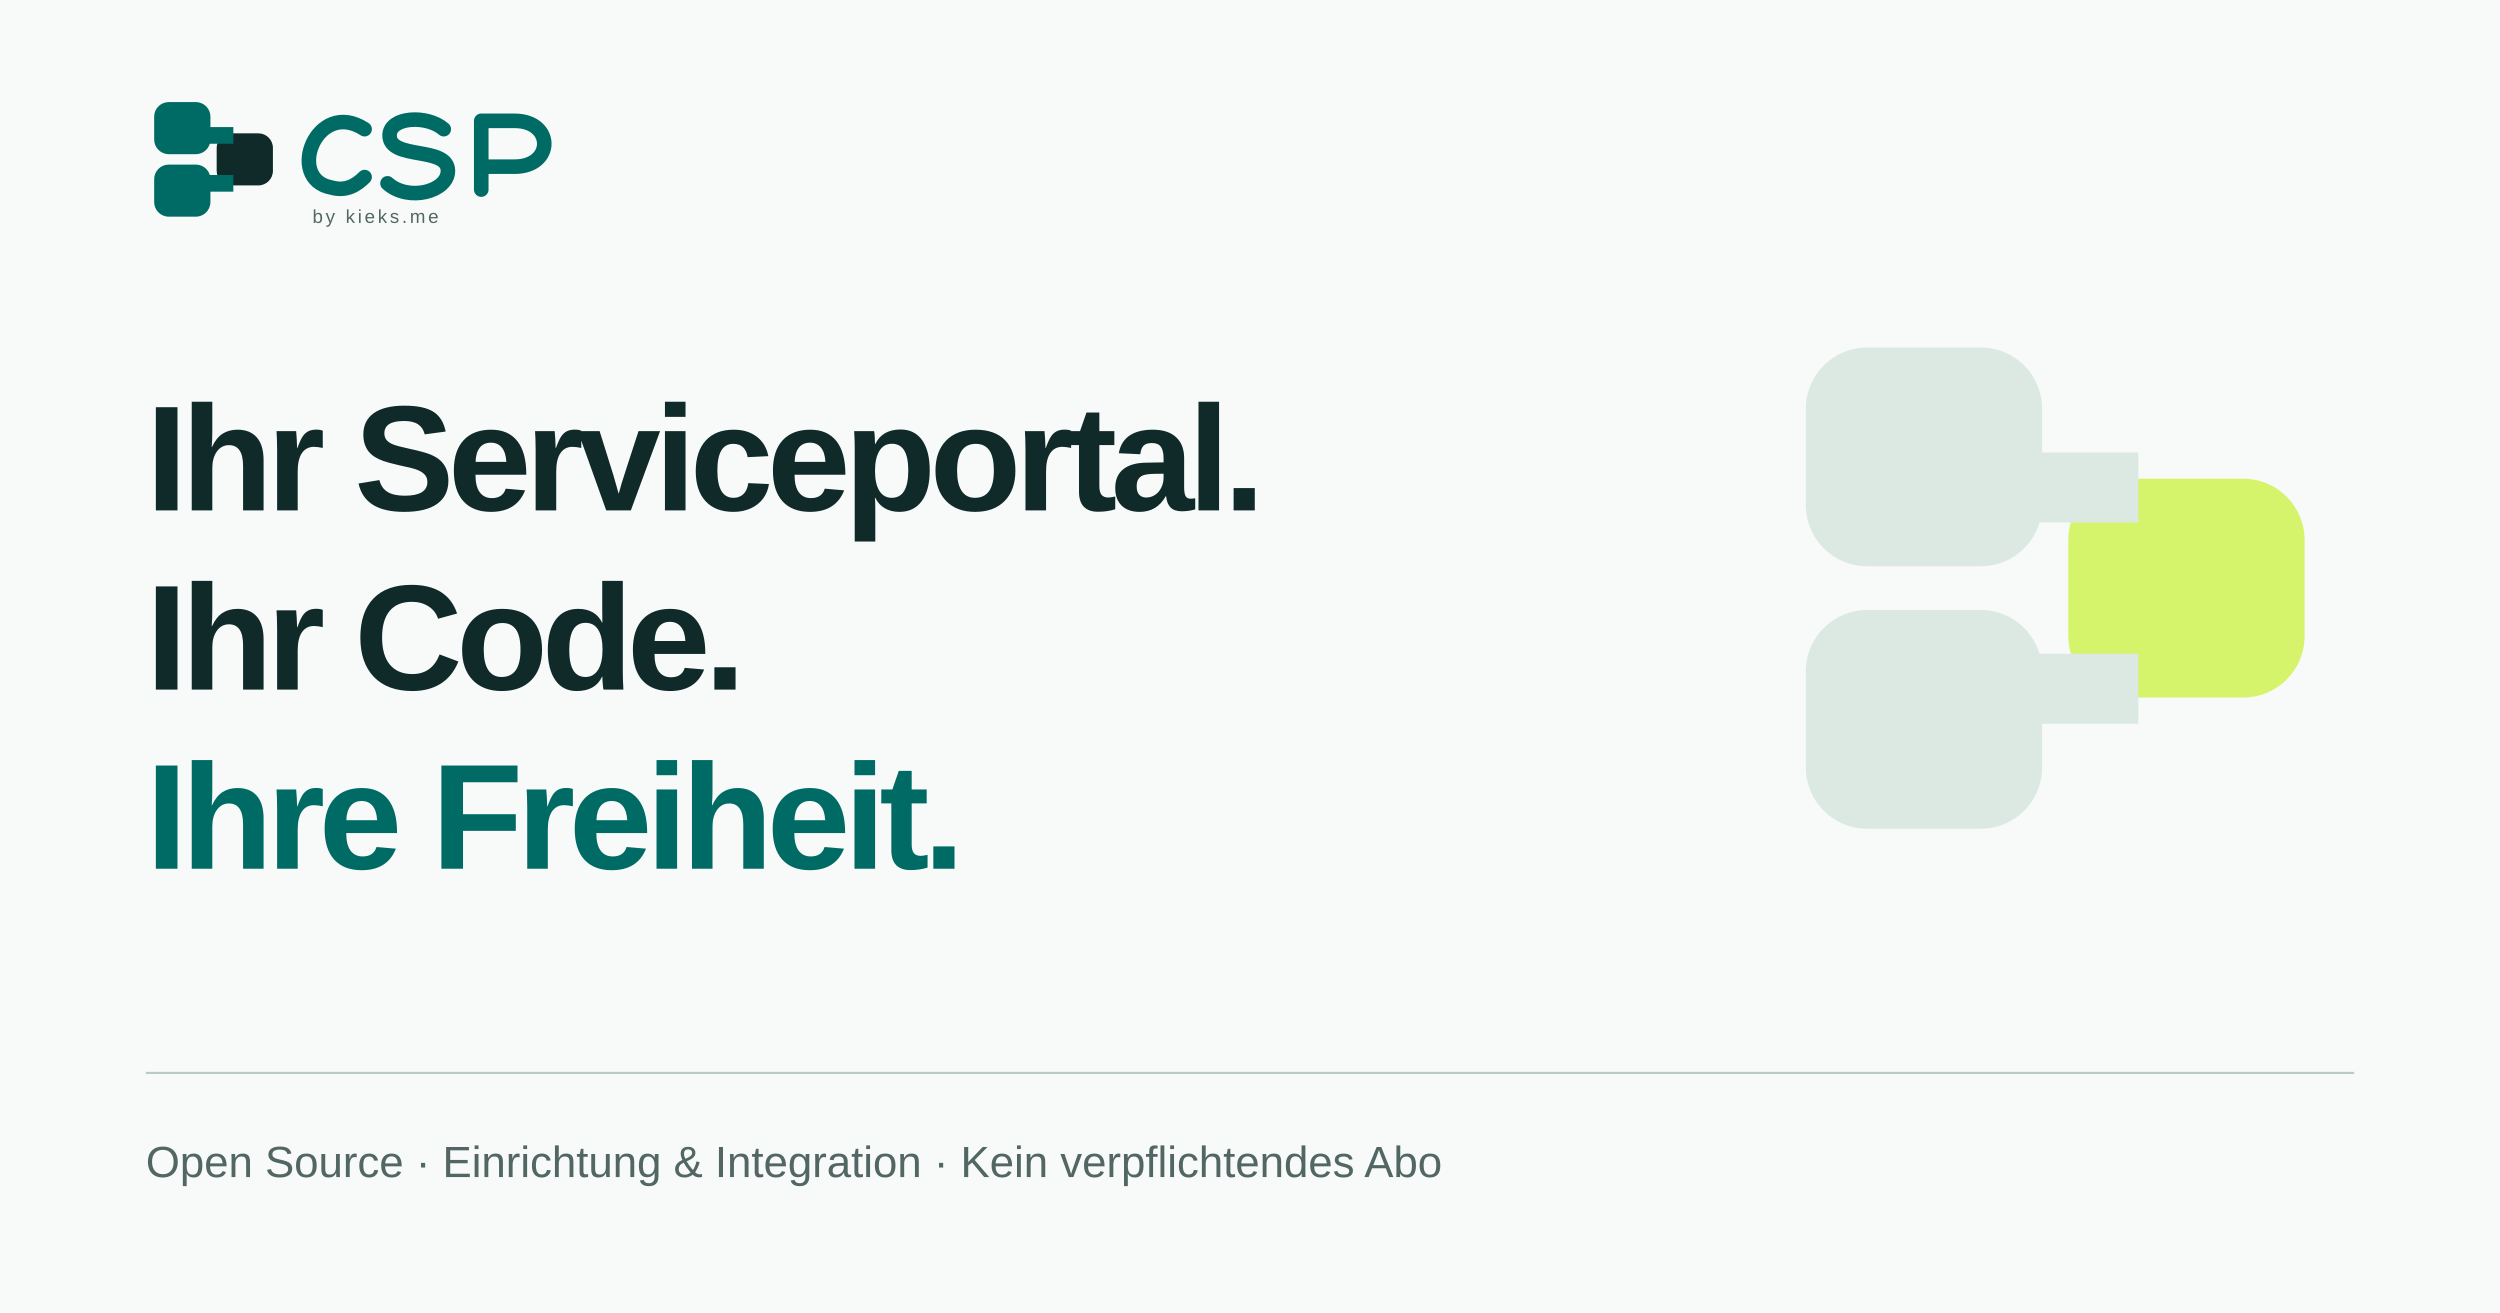
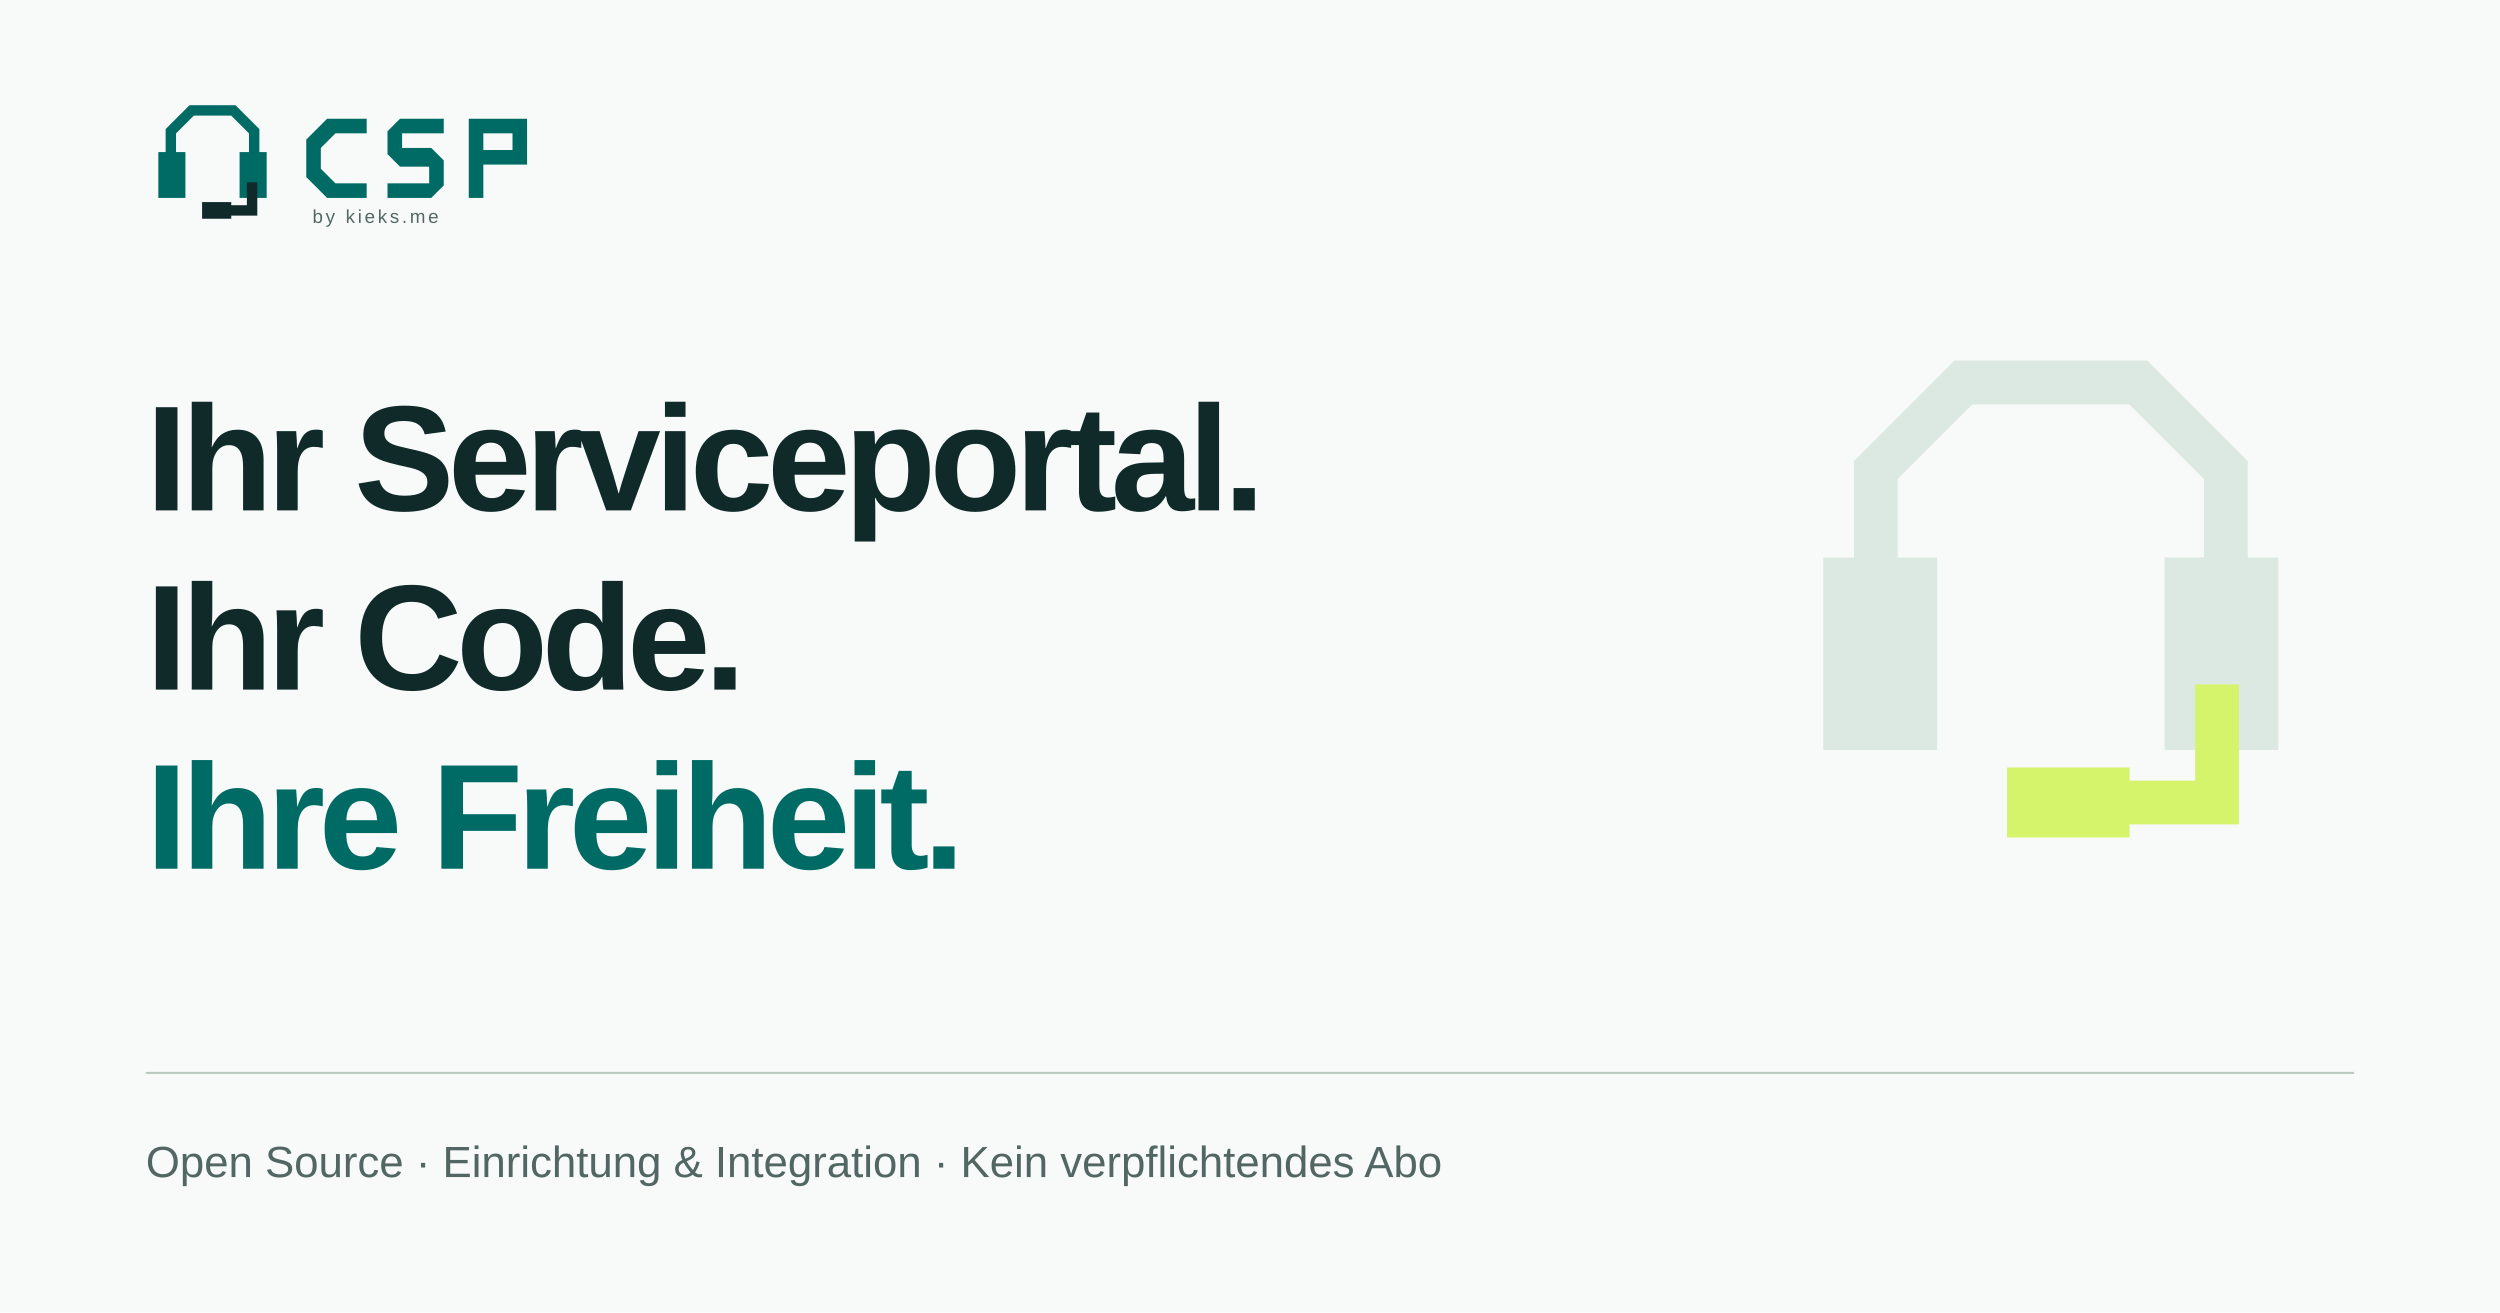
<svg xmlns="http://www.w3.org/2000/svg" width="1200" height="630" viewBox="0 0 1200 630">
  <rect width="1200" height="630" fill="#f7faf9" />
  <g transform="translate(70 45)">
+     <g>
+       <path d="M12 35V18L22 8H42L52 18V35" fill="none" stroke="#006b64" stroke-width="5" stroke-linecap="square" stroke-linejoin="miter" />
+       <path d="M6 28h13v22H6zM45 28h13v22H45z" fill="#006b64" />
+       <path d="M51 45v11H36" fill="none" stroke="#102a2a" stroke-width="5" stroke-linecap="square" />
+       <path d="M27 52h14v8H27z" fill="#102a2a" />
+     </g>
    <g fill="#006b64">
-       <rect x="4" y="4" width="27" height="25" rx="7" />
-       <rect x="4" y="34" width="27" height="25" rx="7" />
-       <rect x="34" y="19" width="27" height="25" rx="7" fill="#102a2a" />
-       <path d="M22 16h20v8H22zM22 39h20v8H22z" />
-     </g>
-     <g fill="none" stroke="#006b64" stroke-width="7" stroke-linejoin="round" stroke-linecap="round">
-       <path d="M105 17c-23-15-38 24-16 28 7 2 12-1 16-5" />
-       <path d="M143 17c-8-7-26-6-26 3 0 12 28 5 28 17 0 10-19 15-29 6" />
-       <path d="M161 46V13h16c19 0 19 22 0 22h-16" />
+       <path d="M106 12H87L77 22V40L87 50H106V43H91L84 36V26L91 19H106Z" />
+       <path d="M143 12H122L116 18V29L122 35H136V43H116V50H137L143 44V32L137 26H123V19H143Z" />
+       <path fill-rule="evenodd" d="M155 50V12H183V34H162V50ZM162 19V27H176V19Z" />
    </g>
    <text x="80" y="62" fill="#526763" font-family="Arial,sans-serif" font-size="9" letter-spacing="1.3">by kieks.me</text>
  </g>
  <g transform="translate(850 150) scale(4.2)">
-     <g fill="#dce9e2">
-       <rect x="4" y="4" width="27" height="25" rx="7" />
-       <rect x="4" y="34" width="27" height="25" rx="7" />
-       <rect x="34" y="19" width="27" height="25" rx="7" fill="#d5f36b" />
-       <path d="M22 16h20v8H22zM22 39h20v8H22z" />
+     <g>
+       <path d="M12 35V18L22 8H42L52 18V35" fill="none" stroke="#dce9e2" stroke-width="5" stroke-linecap="square" stroke-linejoin="miter" />
+       <path d="M6 28h13v22H6zM45 28h13v22H45z" fill="#dce9e2" />
+       <path d="M51 45v11H36" fill="none" stroke="#d5f36b" stroke-width="5" stroke-linecap="square" />
+       <path d="M27 52h14v8H27z" fill="#d5f36b" />
    </g>
  </g>
  <g font-family="Arial,sans-serif" font-size="72" font-weight="700" letter-spacing="-3">
    <text x="70" y="245" fill="#102a2a">Ihr Serviceportal.</text>
    <text x="70" y="331" fill="#102a2a">Ihr Code.</text>
    <text x="70" y="417" fill="#006b64">Ihre Freiheit.</text>
  </g>
  <path d="M70 515h1060" stroke="#b9cbc0" />
  <text x="70" y="565" fill="#526763" font-family="Arial,sans-serif" font-size="21">Open Source · Einrichtung &amp; Integration · Kein verpflichtendes Abo</text>
</svg>
